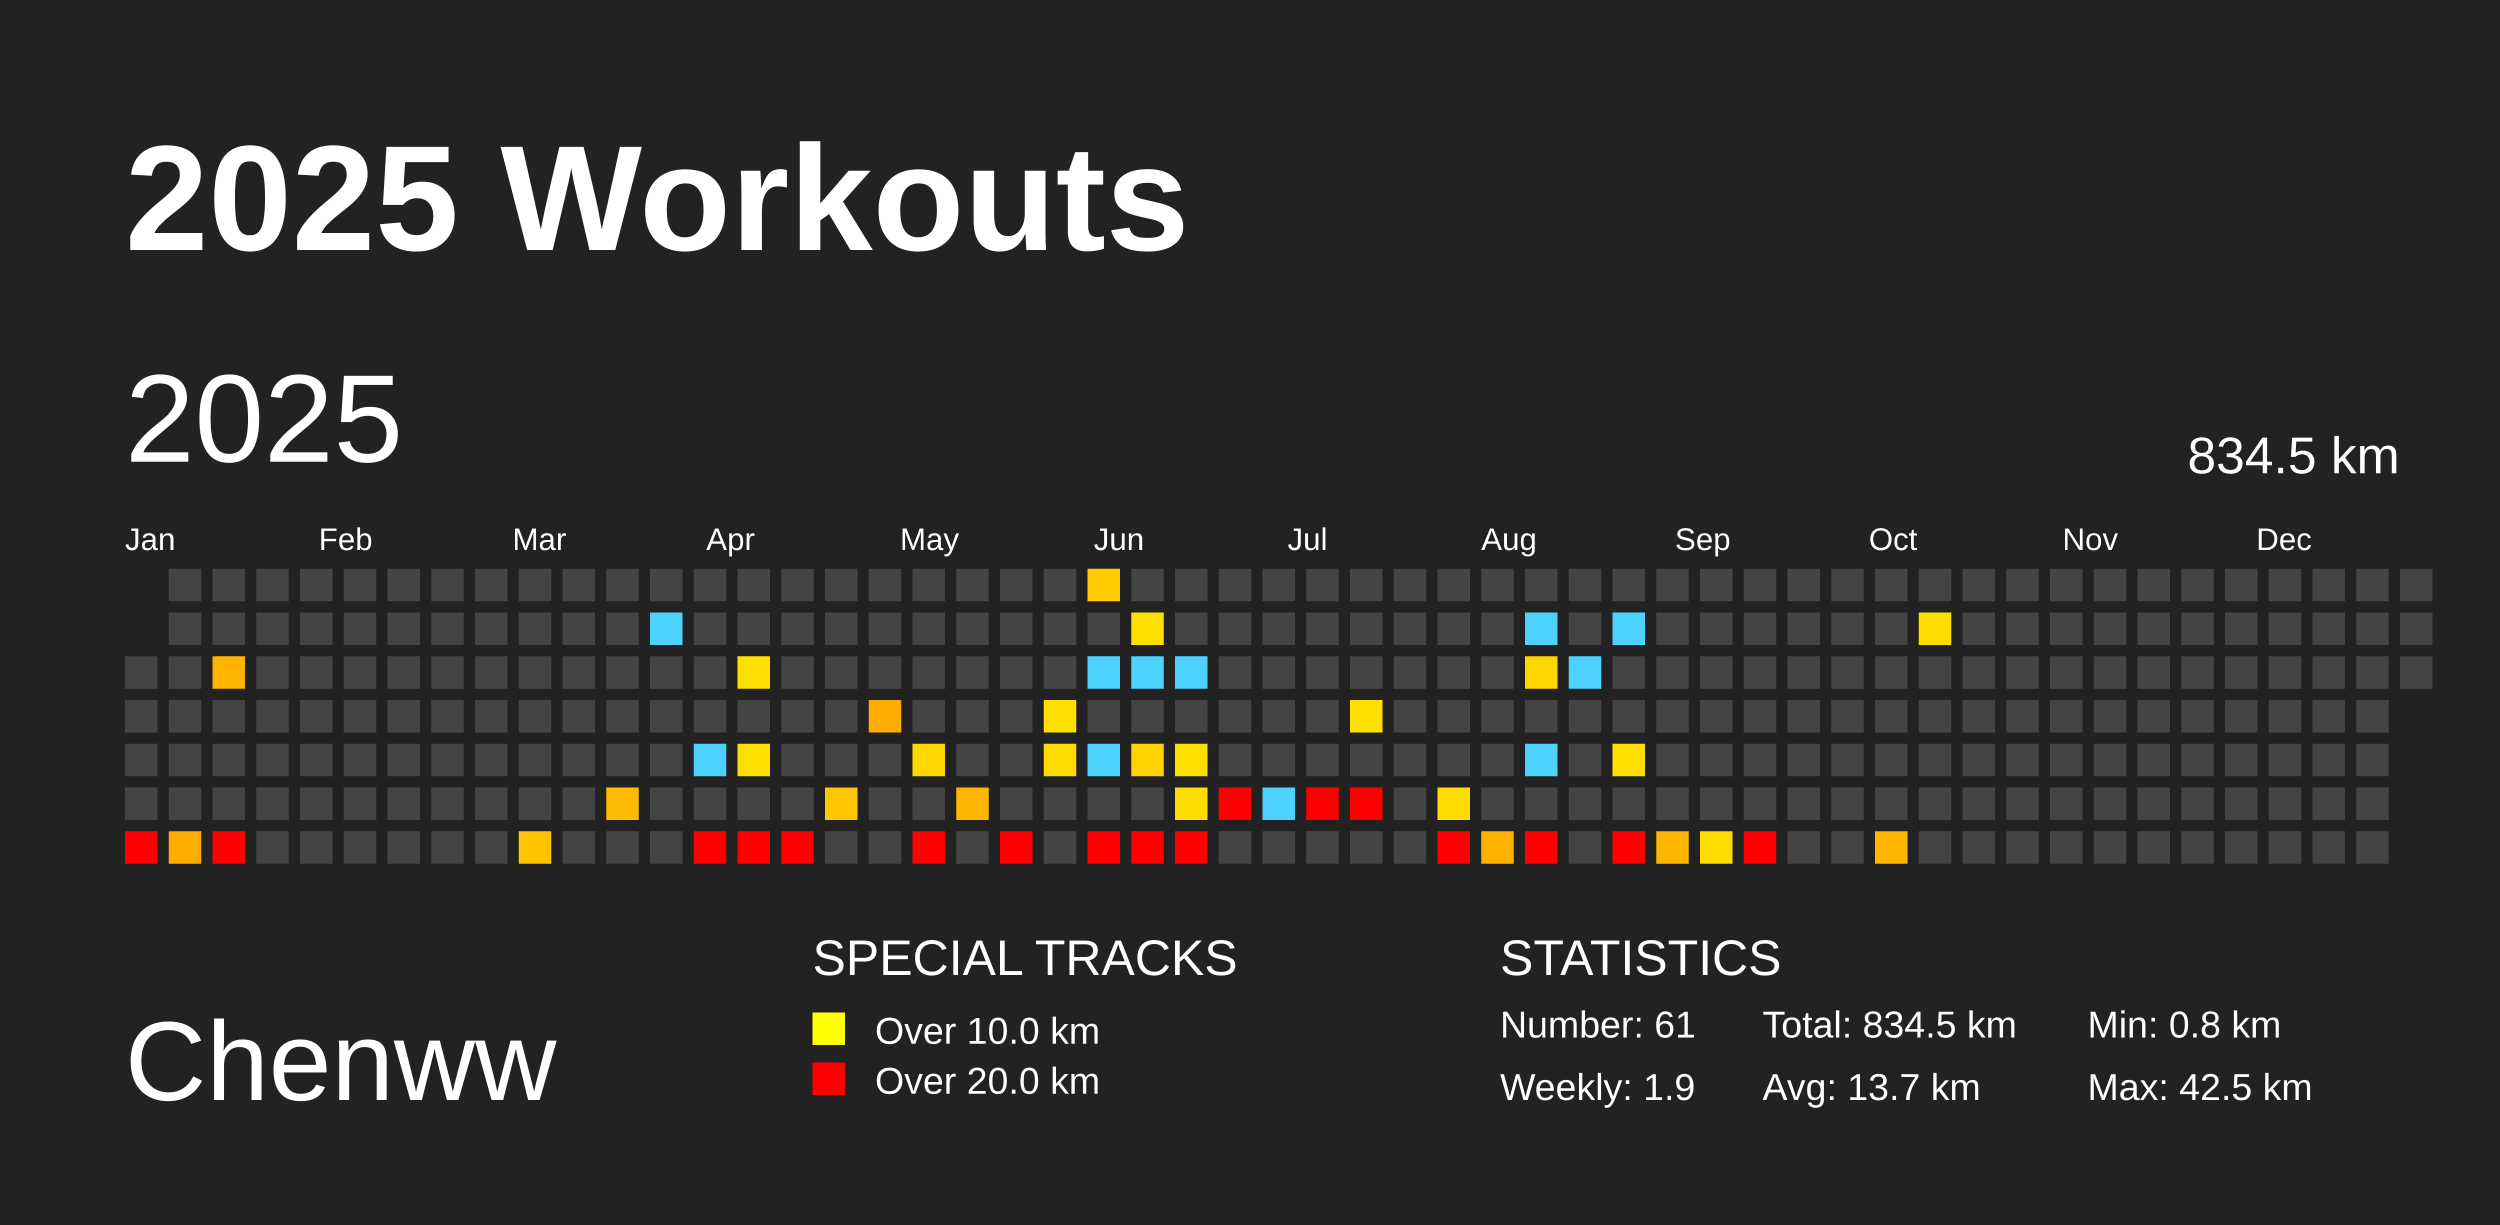
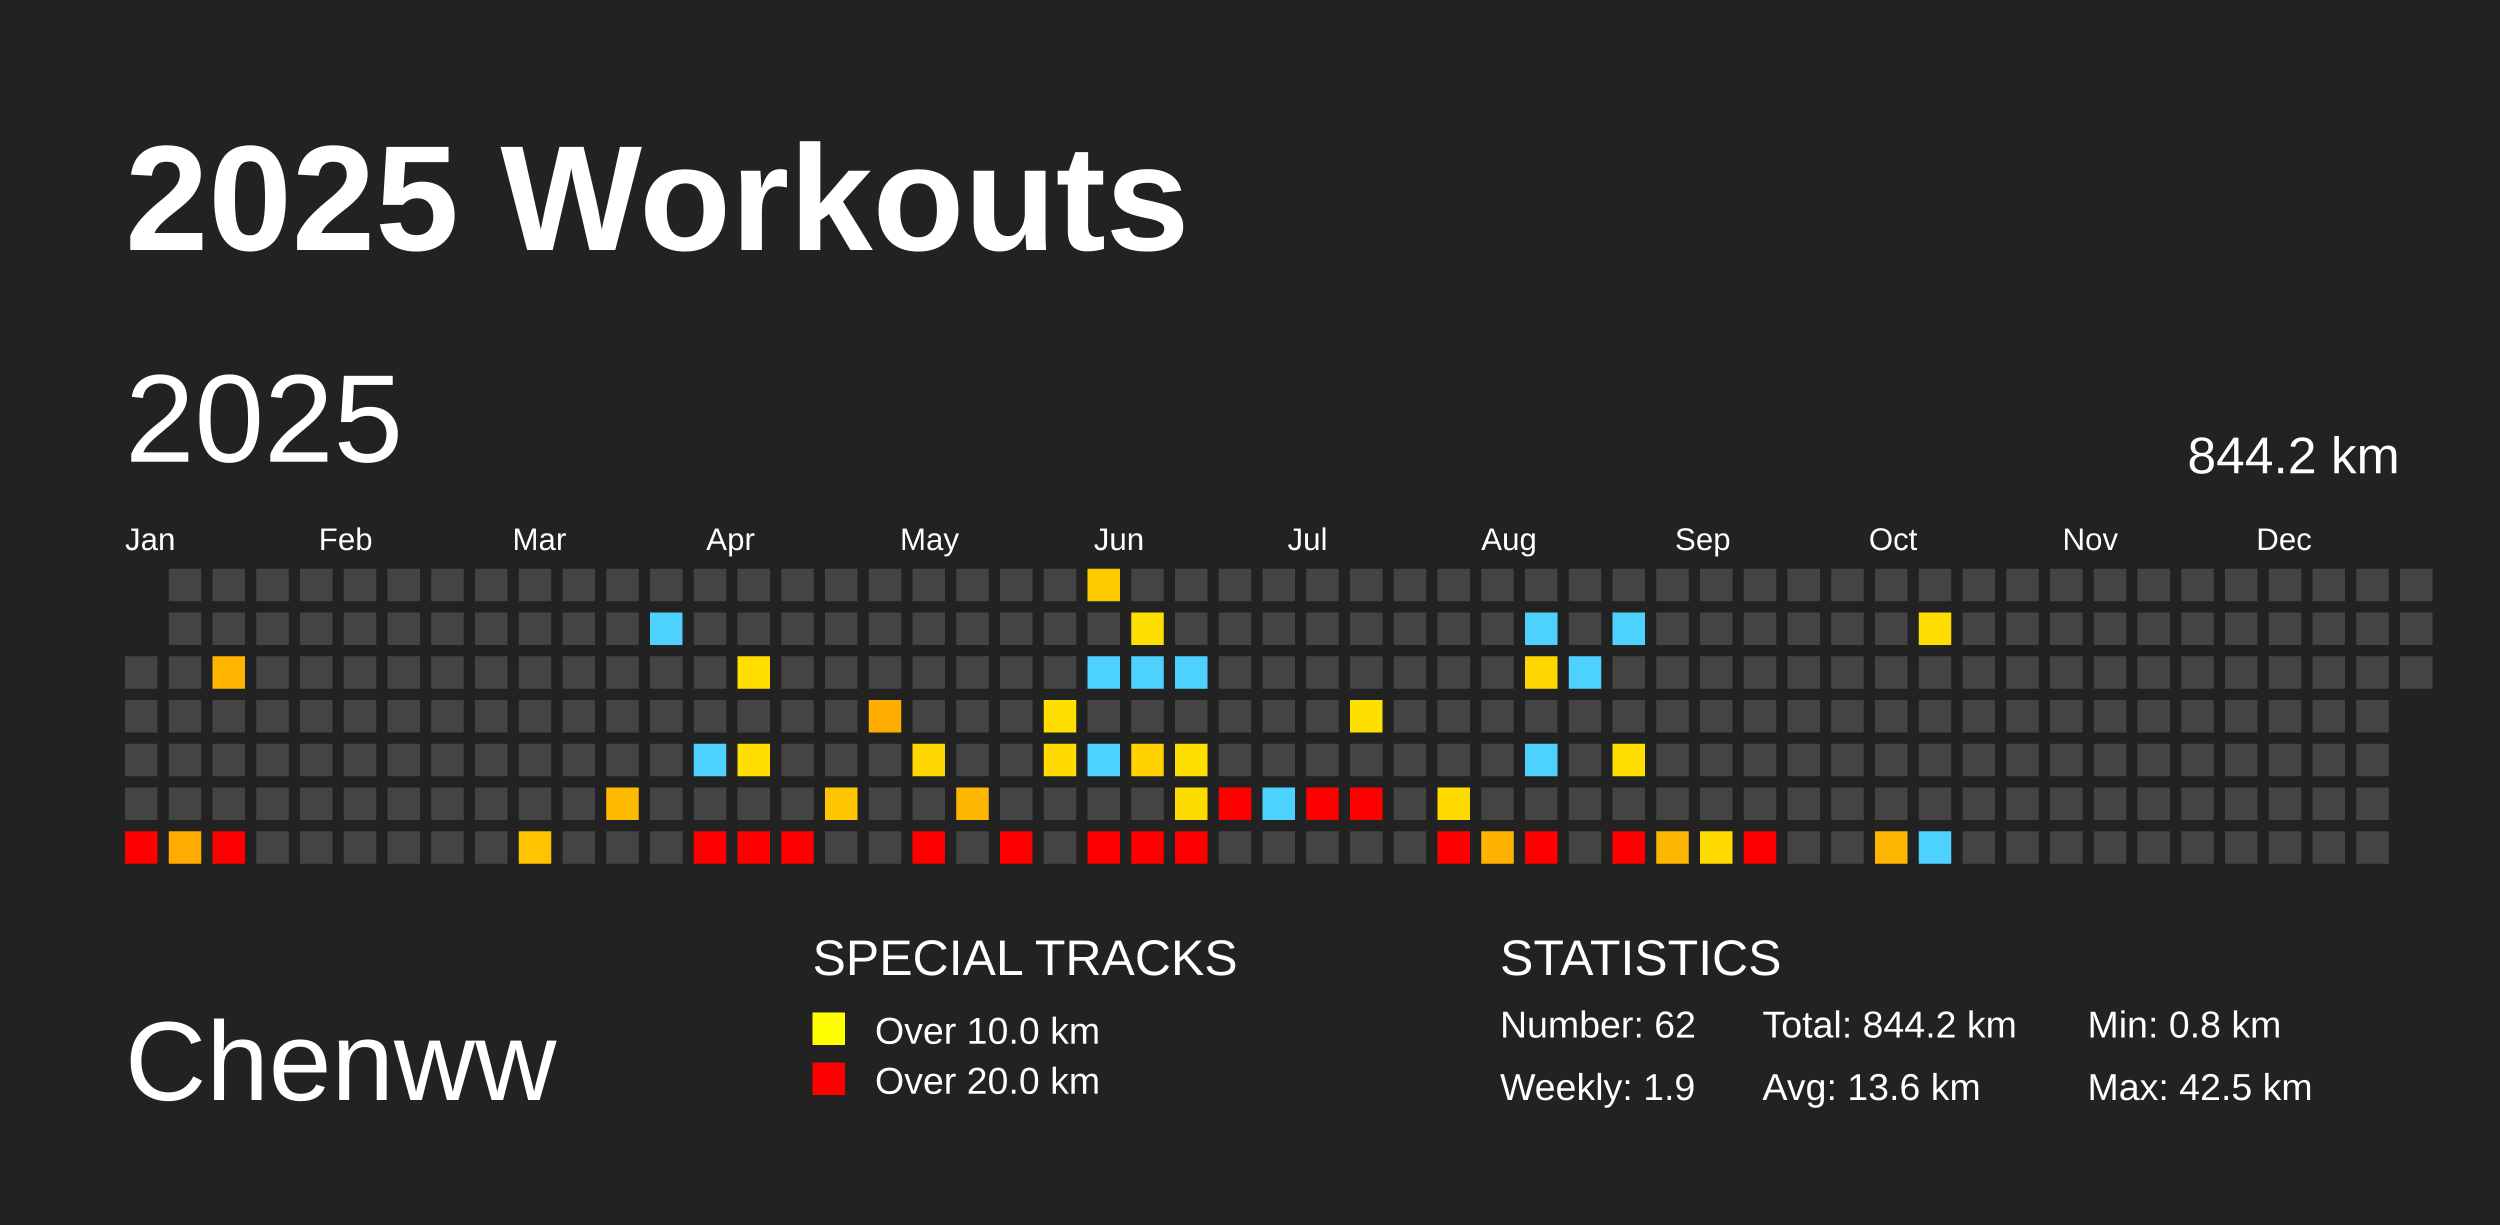
<svg xmlns="http://www.w3.org/2000/svg" baseProfile="full" height="98mm" version="1.1" viewBox="0,0,200,98" width="200mm">
  <defs />
  <rect fill="#222222" height="98" width="200" x="0" y="0" />
  <text fill="#FFFFFF" style="font-size:12px; font-family:Arial; font-weight:bold;" x="10" y="20">2025 Workouts</text>
  <text fill="#FFFFFF" style="font-size:9px; font-family:Arial" x="10" y="88">Chenww</text>
  <text fill="#FFFFFF" style="font-size:4px; font-family:Arial" x="65" y="78">SPECIAL TRACKS</text>
  <rect fill="yellow" height="2.6" width="2.6" x="65" y="81" />
  <text fill="#FFFFFF" style="font-size:3px; font-family:Arial" x="70" y="83.5">Over 10.0 km</text>
  <rect fill="red" height="2.6" width="2.6" x="65" y="85" />
  <text fill="#FFFFFF" style="font-size:3px; font-family:Arial" x="70" y="87.5">Over 20.0 km</text>
  <text fill="#FFFFFF" style="font-size:4px; font-family:Arial" x="120" y="78">STATISTICS</text>
-   <text fill="#FFFFFF" style="font-size:3px; font-family:Arial" x="120" y="83">Number: 61</text>
+   <text fill="#FFFFFF" style="font-size:3px; font-family:Arial" x="120" y="83">Number: 62</text>
  <text fill="#FFFFFF" style="font-size:3px; font-family:Arial" x="120" y="88">Weekly: 1.9</text>
-   <text fill="#FFFFFF" style="font-size:3px; font-family:Arial" x="141" y="83">Total: 834.5 km</text>
-   <text fill="#FFFFFF" style="font-size:3px; font-family:Arial" x="141" y="88">Avg: 13.7 km</text>
+   <text fill="#FFFFFF" style="font-size:3px; font-family:Arial" x="141" y="83">Total: 844.2 km</text>
+   <text fill="#FFFFFF" style="font-size:3px; font-family:Arial" x="141" y="88">Avg: 13.6 km</text>
  <text fill="#FFFFFF" style="font-size:3px; font-family:Arial" x="167" y="83">Min: 0.8 km</text>
  <text fill="#FFFFFF" style="font-size:3px; font-family:Arial" x="167" y="88">Max: 42.5 km</text>
  <text dominant-baseline="hanging" fill="#FFFFFF" style="font-size:10.0px; font-family:Arial;" x="10" y="30">2025</text>
-   <text dominant-baseline="hanging" fill="#FFFFFF" style="font-size:4.125px; font-family:Arial;" x="175" y="35">834.5 km</text>
+   <text dominant-baseline="hanging" fill="#FFFFFF" style="font-size:4.125px; font-family:Arial;" x="175" y="35">844.2 km</text>
  <text fill="#FFFFFF" style="font-size:2.5px; font-family:Arial" x="10.0" y="44">Jan</text>
  <text fill="#FFFFFF" style="font-size:2.5px; font-family:Arial" x="25.5" y="44">Feb</text>
  <text fill="#FFFFFF" style="font-size:2.5px; font-family:Arial" x="41.0" y="44">Mar</text>
  <text fill="#FFFFFF" style="font-size:2.5px; font-family:Arial" x="56.5" y="44">Apr</text>
  <text fill="#FFFFFF" style="font-size:2.5px; font-family:Arial" x="72.0" y="44">May</text>
  <text fill="#FFFFFF" style="font-size:2.5px; font-family:Arial" x="87.5" y="44">Jun</text>
  <text fill="#FFFFFF" style="font-size:2.5px; font-family:Arial" x="103.0" y="44">Jul</text>
  <text fill="#FFFFFF" style="font-size:2.5px; font-family:Arial" x="118.5" y="44">Aug</text>
  <text fill="#FFFFFF" style="font-size:2.5px; font-family:Arial" x="134.0" y="44">Sep</text>
  <text fill="#FFFFFF" style="font-size:2.5px; font-family:Arial" x="149.5" y="44">Oct</text>
  <text fill="#FFFFFF" style="font-size:2.5px; font-family:Arial" x="165.0" y="44">Nov</text>
  <text fill="#FFFFFF" style="font-size:2.5px; font-family:Arial" x="180.5" y="44">Dec</text>
  <rect fill="#444444" height="2.6" width="2.6" x="10.0" y="52.5" />
  <rect fill="#444444" height="2.6" width="2.6" x="10.0" y="56.0" />
  <rect fill="#444444" height="2.6" width="2.6" x="10.0" y="59.5" />
  <rect fill="#444444" height="2.6" width="2.6" x="10.0" y="63.0" />
  <rect fill="red" height="2.6" width="2.6" x="10.0" y="66.5" />
  <rect fill="#444444" height="2.6" width="2.6" x="13.5" y="45.5" />
  <rect fill="#444444" height="2.6" width="2.6" x="13.5" y="49.0" />
  <rect fill="#444444" height="2.6" width="2.6" x="13.5" y="52.5" />
  <rect fill="#444444" height="2.6" width="2.6" x="13.5" y="56.0" />
  <rect fill="#444444" height="2.6" width="2.6" x="13.5" y="59.5" />
  <rect fill="#444444" height="2.6" width="2.6" x="13.5" y="63.0" />
  <rect fill="#ffab00" height="2.6" width="2.6" x="13.5" y="66.5" />
  <rect fill="#444444" height="2.6" width="2.6" x="17.0" y="45.5" />
  <rect fill="#444444" height="2.6" width="2.6" x="17.0" y="49.0" />
  <rect fill="#ffb500" height="2.6" width="2.6" x="17.0" y="52.5" />
  <rect fill="#444444" height="2.6" width="2.6" x="17.0" y="56.0" />
  <rect fill="#444444" height="2.6" width="2.6" x="17.0" y="59.5" />
  <rect fill="#444444" height="2.6" width="2.6" x="17.0" y="63.0" />
  <rect fill="red" height="2.6" width="2.6" x="17.0" y="66.5" />
  <rect fill="#444444" height="2.6" width="2.6" x="20.5" y="45.5" />
  <rect fill="#444444" height="2.6" width="2.6" x="20.5" y="49.0" />
  <rect fill="#444444" height="2.6" width="2.6" x="20.5" y="52.5" />
  <rect fill="#444444" height="2.6" width="2.6" x="20.5" y="56.0" />
  <rect fill="#444444" height="2.6" width="2.6" x="20.5" y="59.5" />
  <rect fill="#444444" height="2.6" width="2.6" x="20.5" y="63.0" />
  <rect fill="#444444" height="2.6" width="2.6" x="20.5" y="66.5" />
  <rect fill="#444444" height="2.6" width="2.6" x="24.0" y="45.5" />
  <rect fill="#444444" height="2.6" width="2.6" x="24.0" y="49.0" />
  <rect fill="#444444" height="2.6" width="2.6" x="24.0" y="52.5" />
  <rect fill="#444444" height="2.6" width="2.6" x="24.0" y="56.0" />
  <rect fill="#444444" height="2.6" width="2.6" x="24.0" y="59.5" />
  <rect fill="#444444" height="2.6" width="2.6" x="24.0" y="63.0" />
  <rect fill="#444444" height="2.6" width="2.6" x="24.0" y="66.5" />
  <rect fill="#444444" height="2.6" width="2.6" x="27.5" y="45.5" />
  <rect fill="#444444" height="2.6" width="2.6" x="27.5" y="49.0" />
  <rect fill="#444444" height="2.6" width="2.6" x="27.5" y="52.5" />
  <rect fill="#444444" height="2.6" width="2.6" x="27.5" y="56.0" />
  <rect fill="#444444" height="2.6" width="2.6" x="27.5" y="59.5" />
  <rect fill="#444444" height="2.6" width="2.6" x="27.5" y="63.0" />
  <rect fill="#444444" height="2.6" width="2.6" x="27.5" y="66.5" />
  <rect fill="#444444" height="2.6" width="2.6" x="31.0" y="45.5" />
  <rect fill="#444444" height="2.6" width="2.6" x="31.0" y="49.0" />
  <rect fill="#444444" height="2.6" width="2.6" x="31.0" y="52.5" />
  <rect fill="#444444" height="2.6" width="2.6" x="31.0" y="56.0" />
  <rect fill="#444444" height="2.6" width="2.6" x="31.0" y="59.5" />
  <rect fill="#444444" height="2.6" width="2.6" x="31.0" y="63.0" />
  <rect fill="#444444" height="2.6" width="2.6" x="31.0" y="66.5" />
  <rect fill="#444444" height="2.6" width="2.6" x="34.5" y="45.5" />
  <rect fill="#444444" height="2.6" width="2.6" x="34.5" y="49.0" />
  <rect fill="#444444" height="2.6" width="2.6" x="34.5" y="52.5" />
  <rect fill="#444444" height="2.6" width="2.6" x="34.5" y="56.0" />
  <rect fill="#444444" height="2.6" width="2.6" x="34.5" y="59.5" />
  <rect fill="#444444" height="2.6" width="2.6" x="34.5" y="63.0" />
  <rect fill="#444444" height="2.6" width="2.6" x="34.5" y="66.5" />
  <rect fill="#444444" height="2.6" width="2.6" x="38.0" y="45.5" />
  <rect fill="#444444" height="2.6" width="2.6" x="38.0" y="49.0" />
  <rect fill="#444444" height="2.6" width="2.6" x="38.0" y="52.5" />
  <rect fill="#444444" height="2.6" width="2.6" x="38.0" y="56.0" />
  <rect fill="#444444" height="2.6" width="2.6" x="38.0" y="59.5" />
  <rect fill="#444444" height="2.6" width="2.6" x="38.0" y="63.0" />
  <rect fill="#444444" height="2.6" width="2.6" x="38.0" y="66.5" />
  <rect fill="#444444" height="2.6" width="2.6" x="41.5" y="45.5" />
  <rect fill="#444444" height="2.6" width="2.6" x="41.5" y="49.0" />
  <rect fill="#444444" height="2.6" width="2.6" x="41.5" y="52.5" />
  <rect fill="#444444" height="2.6" width="2.6" x="41.5" y="56.0" />
  <rect fill="#444444" height="2.6" width="2.6" x="41.5" y="59.5" />
  <rect fill="#444444" height="2.6" width="2.6" x="41.5" y="63.0" />
  <rect fill="#ffc300" height="2.6" width="2.6" x="41.5" y="66.5" />
  <rect fill="#444444" height="2.6" width="2.6" x="45.0" y="45.5" />
  <rect fill="#444444" height="2.6" width="2.6" x="45.0" y="49.0" />
  <rect fill="#444444" height="2.6" width="2.6" x="45.0" y="52.5" />
  <rect fill="#444444" height="2.6" width="2.6" x="45.0" y="56.0" />
  <rect fill="#444444" height="2.6" width="2.6" x="45.0" y="59.5" />
  <rect fill="#444444" height="2.6" width="2.6" x="45.0" y="63.0" />
  <rect fill="#444444" height="2.6" width="2.6" x="45.0" y="66.5" />
  <rect fill="#444444" height="2.6" width="2.6" x="48.5" y="45.5" />
  <rect fill="#444444" height="2.6" width="2.6" x="48.5" y="49.0" />
  <rect fill="#444444" height="2.6" width="2.6" x="48.5" y="52.5" />
  <rect fill="#444444" height="2.6" width="2.6" x="48.5" y="56.0" />
  <rect fill="#444444" height="2.6" width="2.6" x="48.5" y="59.5" />
  <rect fill="#ffbb00" height="2.6" width="2.6" x="48.5" y="63.0" />
  <rect fill="#444444" height="2.6" width="2.6" x="48.5" y="66.5" />
  <rect fill="#444444" height="2.6" width="2.6" x="52.0" y="45.5" />
  <rect fill="#4dd2ff" height="2.6" width="2.6" x="52.0" y="49.0" />
  <rect fill="#444444" height="2.6" width="2.6" x="52.0" y="52.5" />
  <rect fill="#444444" height="2.6" width="2.6" x="52.0" y="56.0" />
  <rect fill="#444444" height="2.6" width="2.6" x="52.0" y="59.5" />
  <rect fill="#444444" height="2.6" width="2.6" x="52.0" y="63.0" />
  <rect fill="#444444" height="2.6" width="2.6" x="52.0" y="66.5" />
  <rect fill="#444444" height="2.6" width="2.6" x="55.5" y="45.5" />
  <rect fill="#444444" height="2.6" width="2.6" x="55.5" y="49.0" />
  <rect fill="#444444" height="2.6" width="2.6" x="55.5" y="52.5" />
  <rect fill="#444444" height="2.6" width="2.6" x="55.5" y="56.0" />
  <rect fill="#4dd2ff" height="2.6" width="2.6" x="55.5" y="59.5" />
  <rect fill="#444444" height="2.6" width="2.6" x="55.5" y="63.0" />
  <rect fill="red" height="2.6" width="2.6" x="55.5" y="66.5" />
  <rect fill="#444444" height="2.6" width="2.6" x="59.0" y="45.5" />
  <rect fill="#444444" height="2.6" width="2.6" x="59.0" y="49.0" />
  <rect fill="#ffdf00" height="2.6" width="2.6" x="59.0" y="52.5" />
  <rect fill="#444444" height="2.6" width="2.6" x="59.0" y="56.0" />
  <rect fill="#ffdf00" height="2.6" width="2.6" x="59.0" y="59.5" />
  <rect fill="#444444" height="2.6" width="2.6" x="59.0" y="63.0" />
  <rect fill="red" height="2.6" width="2.6" x="59.0" y="66.5" />
  <rect fill="#444444" height="2.6" width="2.6" x="62.5" y="45.5" />
  <rect fill="#444444" height="2.6" width="2.6" x="62.5" y="49.0" />
  <rect fill="#444444" height="2.6" width="2.6" x="62.5" y="52.5" />
  <rect fill="#444444" height="2.6" width="2.6" x="62.5" y="56.0" />
  <rect fill="#444444" height="2.6" width="2.6" x="62.5" y="59.5" />
  <rect fill="#444444" height="2.6" width="2.6" x="62.5" y="63.0" />
  <rect fill="red" height="2.6" width="2.6" x="62.5" y="66.5" />
  <rect fill="#444444" height="2.6" width="2.6" x="66.0" y="45.5" />
  <rect fill="#444444" height="2.6" width="2.6" x="66.0" y="49.0" />
  <rect fill="#444444" height="2.6" width="2.6" x="66.0" y="52.5" />
  <rect fill="#444444" height="2.6" width="2.6" x="66.0" y="56.0" />
  <rect fill="#444444" height="2.6" width="2.6" x="66.0" y="59.5" />
  <rect fill="#ffc500" height="2.6" width="2.6" x="66.0" y="63.0" />
  <rect fill="#444444" height="2.6" width="2.6" x="66.0" y="66.5" />
  <rect fill="#444444" height="2.6" width="2.6" x="69.5" y="45.5" />
  <rect fill="#444444" height="2.6" width="2.6" x="69.5" y="49.0" />
  <rect fill="#444444" height="2.6" width="2.6" x="69.5" y="52.5" />
  <rect fill="#ffac00" height="2.6" width="2.6" x="69.5" y="56.0" />
  <rect fill="#444444" height="2.6" width="2.6" x="69.5" y="59.5" />
  <rect fill="#444444" height="2.6" width="2.6" x="69.5" y="63.0" />
  <rect fill="#444444" height="2.6" width="2.6" x="69.5" y="66.5" />
  <rect fill="#444444" height="2.6" width="2.6" x="73.0" y="45.5" />
  <rect fill="#444444" height="2.6" width="2.6" x="73.0" y="49.0" />
  <rect fill="#444444" height="2.6" width="2.6" x="73.0" y="52.5" />
  <rect fill="#444444" height="2.6" width="2.6" x="73.0" y="56.0" />
  <rect fill="#ffd700" height="2.6" width="2.6" x="73.0" y="59.5" />
  <rect fill="#444444" height="2.6" width="2.6" x="73.0" y="63.0" />
  <rect fill="red" height="2.6" width="2.6" x="73.0" y="66.5" />
  <rect fill="#444444" height="2.6" width="2.6" x="76.5" y="45.5" />
  <rect fill="#444444" height="2.6" width="2.6" x="76.5" y="49.0" />
  <rect fill="#444444" height="2.6" width="2.6" x="76.5" y="52.5" />
  <rect fill="#444444" height="2.6" width="2.6" x="76.5" y="56.0" />
  <rect fill="#444444" height="2.6" width="2.6" x="76.5" y="59.5" />
  <rect fill="#ffb600" height="2.6" width="2.6" x="76.5" y="63.0" />
  <rect fill="#444444" height="2.6" width="2.6" x="76.5" y="66.5" />
  <rect fill="#444444" height="2.6" width="2.6" x="80.0" y="45.5" />
  <rect fill="#444444" height="2.6" width="2.6" x="80.0" y="49.0" />
  <rect fill="#444444" height="2.6" width="2.6" x="80.0" y="52.5" />
  <rect fill="#444444" height="2.6" width="2.6" x="80.0" y="56.0" />
  <rect fill="#444444" height="2.6" width="2.6" x="80.0" y="59.5" />
  <rect fill="#444444" height="2.6" width="2.6" x="80.0" y="63.0" />
  <rect fill="red" height="2.6" width="2.6" x="80.0" y="66.5" />
  <rect fill="#444444" height="2.6" width="2.6" x="83.5" y="45.5" />
  <rect fill="#444444" height="2.6" width="2.6" x="83.5" y="49.0" />
  <rect fill="#444444" height="2.6" width="2.6" x="83.5" y="52.5" />
  <rect fill="#ffdf00" height="2.6" width="2.6" x="83.5" y="56.0" />
  <rect fill="#ffdb00" height="2.6" width="2.6" x="83.5" y="59.5" />
  <rect fill="#444444" height="2.6" width="2.6" x="83.5" y="63.0" />
  <rect fill="#444444" height="2.6" width="2.6" x="83.5" y="66.5" />
  <rect fill="#ffcb00" height="2.6" width="2.6" x="87.0" y="45.5" />
  <rect fill="#444444" height="2.6" width="2.6" x="87.0" y="49.0" />
  <rect fill="#4dd2ff" height="2.6" width="2.6" x="87.0" y="52.5" />
  <rect fill="#444444" height="2.6" width="2.6" x="87.0" y="56.0" />
  <rect fill="#4dd2ff" height="2.6" width="2.6" x="87.0" y="59.5" />
  <rect fill="#444444" height="2.6" width="2.6" x="87.0" y="63.0" />
  <rect fill="red" height="2.6" width="2.6" x="87.0" y="66.5" />
  <rect fill="#444444" height="2.6" width="2.6" x="90.5" y="45.5" />
  <rect fill="#ffdf00" height="2.6" width="2.6" x="90.5" y="49.0" />
  <rect fill="#4dd2ff" height="2.6" width="2.6" x="90.5" y="52.5" />
  <rect fill="#444444" height="2.6" width="2.6" x="90.5" y="56.0" />
  <rect fill="#ffd200" height="2.6" width="2.6" x="90.5" y="59.5" />
  <rect fill="#444444" height="2.6" width="2.6" x="90.5" y="63.0" />
  <rect fill="red" height="2.6" width="2.6" x="90.5" y="66.5" />
  <rect fill="#444444" height="2.6" width="2.6" x="94.0" y="45.5" />
  <rect fill="#444444" height="2.6" width="2.6" x="94.0" y="49.0" />
  <rect fill="#4dd2ff" height="2.6" width="2.6" x="94.0" y="52.5" />
  <rect fill="#444444" height="2.6" width="2.6" x="94.0" y="56.0" />
  <rect fill="#ffdf00" height="2.6" width="2.6" x="94.0" y="59.5" />
  <rect fill="#ffdc00" height="2.6" width="2.6" x="94.0" y="63.0" />
  <rect fill="red" height="2.6" width="2.6" x="94.0" y="66.5" />
  <rect fill="#444444" height="2.6" width="2.6" x="97.5" y="45.5" />
  <rect fill="#444444" height="2.6" width="2.6" x="97.5" y="49.0" />
  <rect fill="#444444" height="2.6" width="2.6" x="97.5" y="52.5" />
  <rect fill="#444444" height="2.6" width="2.6" x="97.5" y="56.0" />
  <rect fill="#444444" height="2.6" width="2.6" x="97.5" y="59.5" />
  <rect fill="red" height="2.6" width="2.6" x="97.5" y="63.0" />
  <rect fill="#444444" height="2.6" width="2.6" x="97.5" y="66.5" />
  <rect fill="#444444" height="2.6" width="2.6" x="101.0" y="45.5" />
  <rect fill="#444444" height="2.6" width="2.6" x="101.0" y="49.0" />
  <rect fill="#444444" height="2.6" width="2.6" x="101.0" y="52.5" />
  <rect fill="#444444" height="2.6" width="2.6" x="101.0" y="56.0" />
  <rect fill="#444444" height="2.6" width="2.6" x="101.0" y="59.5" />
  <rect fill="#4dd2ff" height="2.6" width="2.6" x="101.0" y="63.0" />
  <rect fill="#444444" height="2.6" width="2.6" x="101.0" y="66.5" />
  <rect fill="#444444" height="2.6" width="2.6" x="104.5" y="45.5" />
  <rect fill="#444444" height="2.6" width="2.6" x="104.5" y="49.0" />
  <rect fill="#444444" height="2.6" width="2.6" x="104.5" y="52.5" />
  <rect fill="#444444" height="2.6" width="2.6" x="104.5" y="56.0" />
  <rect fill="#444444" height="2.6" width="2.6" x="104.5" y="59.5" />
  <rect fill="red" height="2.6" width="2.6" x="104.5" y="63.0" />
  <rect fill="#444444" height="2.6" width="2.6" x="104.5" y="66.5" />
  <rect fill="#444444" height="2.6" width="2.6" x="108.0" y="45.5" />
  <rect fill="#444444" height="2.6" width="2.6" x="108.0" y="49.0" />
  <rect fill="#444444" height="2.6" width="2.6" x="108.0" y="52.5" />
  <rect fill="#ffdf00" height="2.6" width="2.6" x="108.0" y="56.0" />
  <rect fill="#444444" height="2.6" width="2.6" x="108.0" y="59.5" />
  <rect fill="red" height="2.6" width="2.6" x="108.0" y="63.0" />
  <rect fill="#444444" height="2.6" width="2.6" x="108.0" y="66.5" />
  <rect fill="#444444" height="2.6" width="2.6" x="111.5" y="45.5" />
  <rect fill="#444444" height="2.6" width="2.6" x="111.5" y="49.0" />
  <rect fill="#444444" height="2.6" width="2.6" x="111.5" y="52.5" />
  <rect fill="#444444" height="2.6" width="2.6" x="111.5" y="56.0" />
  <rect fill="#444444" height="2.6" width="2.6" x="111.5" y="59.5" />
  <rect fill="#444444" height="2.6" width="2.6" x="111.5" y="63.0" />
  <rect fill="#444444" height="2.6" width="2.6" x="111.5" y="66.5" />
  <rect fill="#444444" height="2.6" width="2.6" x="115.0" y="45.5" />
  <rect fill="#444444" height="2.6" width="2.6" x="115.0" y="49.0" />
  <rect fill="#444444" height="2.6" width="2.6" x="115.0" y="52.5" />
  <rect fill="#444444" height="2.6" width="2.6" x="115.0" y="56.0" />
  <rect fill="#444444" height="2.6" width="2.6" x="115.0" y="59.5" />
  <rect fill="#ffdb00" height="2.6" width="2.6" x="115.0" y="63.0" />
  <rect fill="red" height="2.6" width="2.6" x="115.0" y="66.5" />
  <rect fill="#444444" height="2.6" width="2.6" x="118.5" y="45.5" />
  <rect fill="#444444" height="2.6" width="2.6" x="118.5" y="49.0" />
  <rect fill="#444444" height="2.6" width="2.6" x="118.5" y="52.5" />
  <rect fill="#444444" height="2.6" width="2.6" x="118.5" y="56.0" />
  <rect fill="#444444" height="2.6" width="2.6" x="118.5" y="59.5" />
  <rect fill="#444444" height="2.6" width="2.6" x="118.5" y="63.0" />
  <rect fill="#ffb300" height="2.6" width="2.6" x="118.5" y="66.5" />
  <rect fill="#444444" height="2.6" width="2.6" x="122.0" y="45.5" />
  <rect fill="#4dd2ff" height="2.6" width="2.6" x="122.0" y="49.0" />
  <rect fill="#ffd700" height="2.6" width="2.6" x="122.0" y="52.5" />
  <rect fill="#444444" height="2.6" width="2.6" x="122.0" y="56.0" />
  <rect fill="#4dd2ff" height="2.6" width="2.6" x="122.0" y="59.5" />
  <rect fill="#444444" height="2.6" width="2.6" x="122.0" y="63.0" />
  <rect fill="red" height="2.6" width="2.6" x="122.0" y="66.5" />
  <rect fill="#444444" height="2.6" width="2.6" x="125.5" y="45.5" />
  <rect fill="#444444" height="2.6" width="2.6" x="125.5" y="49.0" />
  <rect fill="#4dd2ff" height="2.6" width="2.6" x="125.5" y="52.5" />
  <rect fill="#444444" height="2.6" width="2.6" x="125.5" y="56.0" />
  <rect fill="#444444" height="2.6" width="2.6" x="125.5" y="59.5" />
  <rect fill="#444444" height="2.6" width="2.6" x="125.5" y="63.0" />
  <rect fill="#444444" height="2.6" width="2.6" x="125.5" y="66.5" />
  <rect fill="#444444" height="2.6" width="2.6" x="129.0" y="45.5" />
  <rect fill="#4dd2ff" height="2.6" width="2.6" x="129.0" y="49.0" />
  <rect fill="#444444" height="2.6" width="2.6" x="129.0" y="52.5" />
  <rect fill="#444444" height="2.6" width="2.6" x="129.0" y="56.0" />
  <rect fill="#ffdf00" height="2.6" width="2.6" x="129.0" y="59.5" />
  <rect fill="#444444" height="2.6" width="2.6" x="129.0" y="63.0" />
  <rect fill="red" height="2.6" width="2.6" x="129.0" y="66.5" />
  <rect fill="#444444" height="2.6" width="2.6" x="132.5" y="45.5" />
  <rect fill="#444444" height="2.6" width="2.6" x="132.5" y="49.0" />
  <rect fill="#444444" height="2.6" width="2.6" x="132.5" y="52.5" />
  <rect fill="#444444" height="2.6" width="2.6" x="132.5" y="56.0" />
  <rect fill="#444444" height="2.6" width="2.6" x="132.5" y="59.5" />
  <rect fill="#444444" height="2.6" width="2.6" x="132.5" y="63.0" />
  <rect fill="#ffb600" height="2.6" width="2.6" x="132.5" y="66.5" />
  <rect fill="#444444" height="2.6" width="2.6" x="136.0" y="45.5" />
  <rect fill="#444444" height="2.6" width="2.6" x="136.0" y="49.0" />
  <rect fill="#444444" height="2.6" width="2.6" x="136.0" y="52.5" />
  <rect fill="#444444" height="2.6" width="2.6" x="136.0" y="56.0" />
  <rect fill="#444444" height="2.6" width="2.6" x="136.0" y="59.5" />
  <rect fill="#444444" height="2.6" width="2.6" x="136.0" y="63.0" />
  <rect fill="#ffdb00" height="2.6" width="2.6" x="136.0" y="66.5" />
  <rect fill="#444444" height="2.6" width="2.6" x="139.5" y="45.5" />
  <rect fill="#444444" height="2.6" width="2.6" x="139.5" y="49.0" />
  <rect fill="#444444" height="2.6" width="2.6" x="139.5" y="52.5" />
  <rect fill="#444444" height="2.6" width="2.6" x="139.5" y="56.0" />
  <rect fill="#444444" height="2.6" width="2.6" x="139.5" y="59.5" />
  <rect fill="#444444" height="2.6" width="2.6" x="139.5" y="63.0" />
  <rect fill="red" height="2.6" width="2.6" x="139.5" y="66.5" />
  <rect fill="#444444" height="2.6" width="2.6" x="143.0" y="45.5" />
  <rect fill="#444444" height="2.6" width="2.6" x="143.0" y="49.0" />
  <rect fill="#444444" height="2.6" width="2.6" x="143.0" y="52.5" />
  <rect fill="#444444" height="2.6" width="2.6" x="143.0" y="56.0" />
  <rect fill="#444444" height="2.6" width="2.6" x="143.0" y="59.5" />
  <rect fill="#444444" height="2.6" width="2.6" x="143.0" y="63.0" />
  <rect fill="#444444" height="2.6" width="2.6" x="143.0" y="66.5" />
  <rect fill="#444444" height="2.6" width="2.6" x="146.5" y="45.5" />
  <rect fill="#444444" height="2.6" width="2.6" x="146.5" y="49.0" />
  <rect fill="#444444" height="2.6" width="2.6" x="146.5" y="52.5" />
  <rect fill="#444444" height="2.6" width="2.6" x="146.5" y="56.0" />
  <rect fill="#444444" height="2.6" width="2.6" x="146.5" y="59.5" />
  <rect fill="#444444" height="2.6" width="2.6" x="146.5" y="63.0" />
  <rect fill="#444444" height="2.6" width="2.6" x="146.5" y="66.5" />
  <rect fill="#444444" height="2.6" width="2.6" x="150.0" y="45.5" />
  <rect fill="#444444" height="2.6" width="2.6" x="150.0" y="49.0" />
  <rect fill="#444444" height="2.6" width="2.6" x="150.0" y="52.5" />
  <rect fill="#444444" height="2.6" width="2.6" x="150.0" y="56.0" />
  <rect fill="#444444" height="2.6" width="2.6" x="150.0" y="59.5" />
  <rect fill="#444444" height="2.6" width="2.6" x="150.0" y="63.0" />
  <rect fill="#ffb600" height="2.6" width="2.6" x="150.0" y="66.5" />
  <rect fill="#444444" height="2.6" width="2.6" x="153.5" y="45.5" />
  <rect fill="#ffdd00" height="2.6" width="2.6" x="153.5" y="49.0" />
  <rect fill="#444444" height="2.6" width="2.6" x="153.5" y="52.5" />
  <rect fill="#444444" height="2.6" width="2.6" x="153.5" y="56.0" />
  <rect fill="#444444" height="2.6" width="2.6" x="153.5" y="59.5" />
  <rect fill="#444444" height="2.6" width="2.6" x="153.5" y="63.0" />
-   <rect fill="#444444" height="2.6" width="2.6" x="153.5" y="66.5" />
+   <rect fill="#4dd2ff" height="2.6" width="2.6" x="153.5" y="66.5" />
  <rect fill="#444444" height="2.6" width="2.6" x="157.0" y="45.5" />
  <rect fill="#444444" height="2.6" width="2.6" x="157.0" y="49.0" />
  <rect fill="#444444" height="2.6" width="2.6" x="157.0" y="52.5" />
  <rect fill="#444444" height="2.6" width="2.6" x="157.0" y="56.0" />
  <rect fill="#444444" height="2.6" width="2.6" x="157.0" y="59.5" />
  <rect fill="#444444" height="2.6" width="2.6" x="157.0" y="63.0" />
  <rect fill="#444444" height="2.6" width="2.6" x="157.0" y="66.5" />
  <rect fill="#444444" height="2.6" width="2.6" x="160.5" y="45.5" />
  <rect fill="#444444" height="2.6" width="2.6" x="160.5" y="49.0" />
  <rect fill="#444444" height="2.6" width="2.6" x="160.5" y="52.5" />
  <rect fill="#444444" height="2.6" width="2.6" x="160.5" y="56.0" />
  <rect fill="#444444" height="2.6" width="2.6" x="160.5" y="59.5" />
  <rect fill="#444444" height="2.6" width="2.6" x="160.5" y="63.0" />
  <rect fill="#444444" height="2.6" width="2.6" x="160.5" y="66.5" />
  <rect fill="#444444" height="2.6" width="2.6" x="164.0" y="45.5" />
  <rect fill="#444444" height="2.6" width="2.6" x="164.0" y="49.0" />
  <rect fill="#444444" height="2.6" width="2.6" x="164.0" y="52.5" />
  <rect fill="#444444" height="2.6" width="2.6" x="164.0" y="56.0" />
  <rect fill="#444444" height="2.6" width="2.6" x="164.0" y="59.5" />
  <rect fill="#444444" height="2.6" width="2.6" x="164.0" y="63.0" />
  <rect fill="#444444" height="2.6" width="2.6" x="164.0" y="66.5" />
  <rect fill="#444444" height="2.6" width="2.6" x="167.5" y="45.5" />
  <rect fill="#444444" height="2.6" width="2.6" x="167.5" y="49.0" />
  <rect fill="#444444" height="2.6" width="2.6" x="167.5" y="52.5" />
  <rect fill="#444444" height="2.6" width="2.6" x="167.5" y="56.0" />
  <rect fill="#444444" height="2.6" width="2.6" x="167.5" y="59.5" />
  <rect fill="#444444" height="2.6" width="2.6" x="167.5" y="63.0" />
  <rect fill="#444444" height="2.6" width="2.6" x="167.5" y="66.5" />
  <rect fill="#444444" height="2.6" width="2.6" x="171.0" y="45.5" />
  <rect fill="#444444" height="2.6" width="2.6" x="171.0" y="49.0" />
  <rect fill="#444444" height="2.6" width="2.6" x="171.0" y="52.5" />
  <rect fill="#444444" height="2.6" width="2.6" x="171.0" y="56.0" />
  <rect fill="#444444" height="2.6" width="2.6" x="171.0" y="59.5" />
  <rect fill="#444444" height="2.6" width="2.6" x="171.0" y="63.0" />
  <rect fill="#444444" height="2.6" width="2.6" x="171.0" y="66.5" />
  <rect fill="#444444" height="2.6" width="2.6" x="174.5" y="45.5" />
  <rect fill="#444444" height="2.6" width="2.6" x="174.5" y="49.0" />
  <rect fill="#444444" height="2.6" width="2.6" x="174.5" y="52.5" />
  <rect fill="#444444" height="2.6" width="2.6" x="174.5" y="56.0" />
  <rect fill="#444444" height="2.6" width="2.6" x="174.5" y="59.5" />
  <rect fill="#444444" height="2.6" width="2.6" x="174.5" y="63.0" />
  <rect fill="#444444" height="2.6" width="2.6" x="174.5" y="66.5" />
  <rect fill="#444444" height="2.6" width="2.6" x="178.0" y="45.5" />
  <rect fill="#444444" height="2.6" width="2.6" x="178.0" y="49.0" />
  <rect fill="#444444" height="2.6" width="2.6" x="178.0" y="52.5" />
  <rect fill="#444444" height="2.6" width="2.6" x="178.0" y="56.0" />
  <rect fill="#444444" height="2.6" width="2.6" x="178.0" y="59.5" />
  <rect fill="#444444" height="2.6" width="2.6" x="178.0" y="63.0" />
  <rect fill="#444444" height="2.6" width="2.6" x="178.0" y="66.5" />
  <rect fill="#444444" height="2.6" width="2.6" x="181.5" y="45.5" />
  <rect fill="#444444" height="2.6" width="2.6" x="181.5" y="49.0" />
  <rect fill="#444444" height="2.6" width="2.6" x="181.5" y="52.5" />
  <rect fill="#444444" height="2.6" width="2.6" x="181.5" y="56.0" />
  <rect fill="#444444" height="2.6" width="2.6" x="181.5" y="59.5" />
  <rect fill="#444444" height="2.6" width="2.6" x="181.5" y="63.0" />
  <rect fill="#444444" height="2.6" width="2.6" x="181.5" y="66.5" />
  <rect fill="#444444" height="2.6" width="2.6" x="185.0" y="45.5" />
  <rect fill="#444444" height="2.6" width="2.6" x="185.0" y="49.0" />
  <rect fill="#444444" height="2.6" width="2.6" x="185.0" y="52.5" />
  <rect fill="#444444" height="2.6" width="2.6" x="185.0" y="56.0" />
  <rect fill="#444444" height="2.6" width="2.6" x="185.0" y="59.5" />
  <rect fill="#444444" height="2.6" width="2.6" x="185.0" y="63.0" />
  <rect fill="#444444" height="2.6" width="2.6" x="185.0" y="66.5" />
  <rect fill="#444444" height="2.6" width="2.6" x="188.5" y="45.5" />
  <rect fill="#444444" height="2.6" width="2.6" x="188.5" y="49.0" />
  <rect fill="#444444" height="2.6" width="2.6" x="188.5" y="52.5" />
  <rect fill="#444444" height="2.6" width="2.6" x="188.5" y="56.0" />
  <rect fill="#444444" height="2.6" width="2.6" x="188.5" y="59.5" />
  <rect fill="#444444" height="2.6" width="2.6" x="188.5" y="63.0" />
  <rect fill="#444444" height="2.6" width="2.6" x="188.5" y="66.5" />
  <rect fill="#444444" height="2.6" width="2.6" x="192.0" y="45.5" />
  <rect fill="#444444" height="2.6" width="2.6" x="192.0" y="49.0" />
  <rect fill="#444444" height="2.6" width="2.6" x="192.0" y="52.5" />
</svg>
